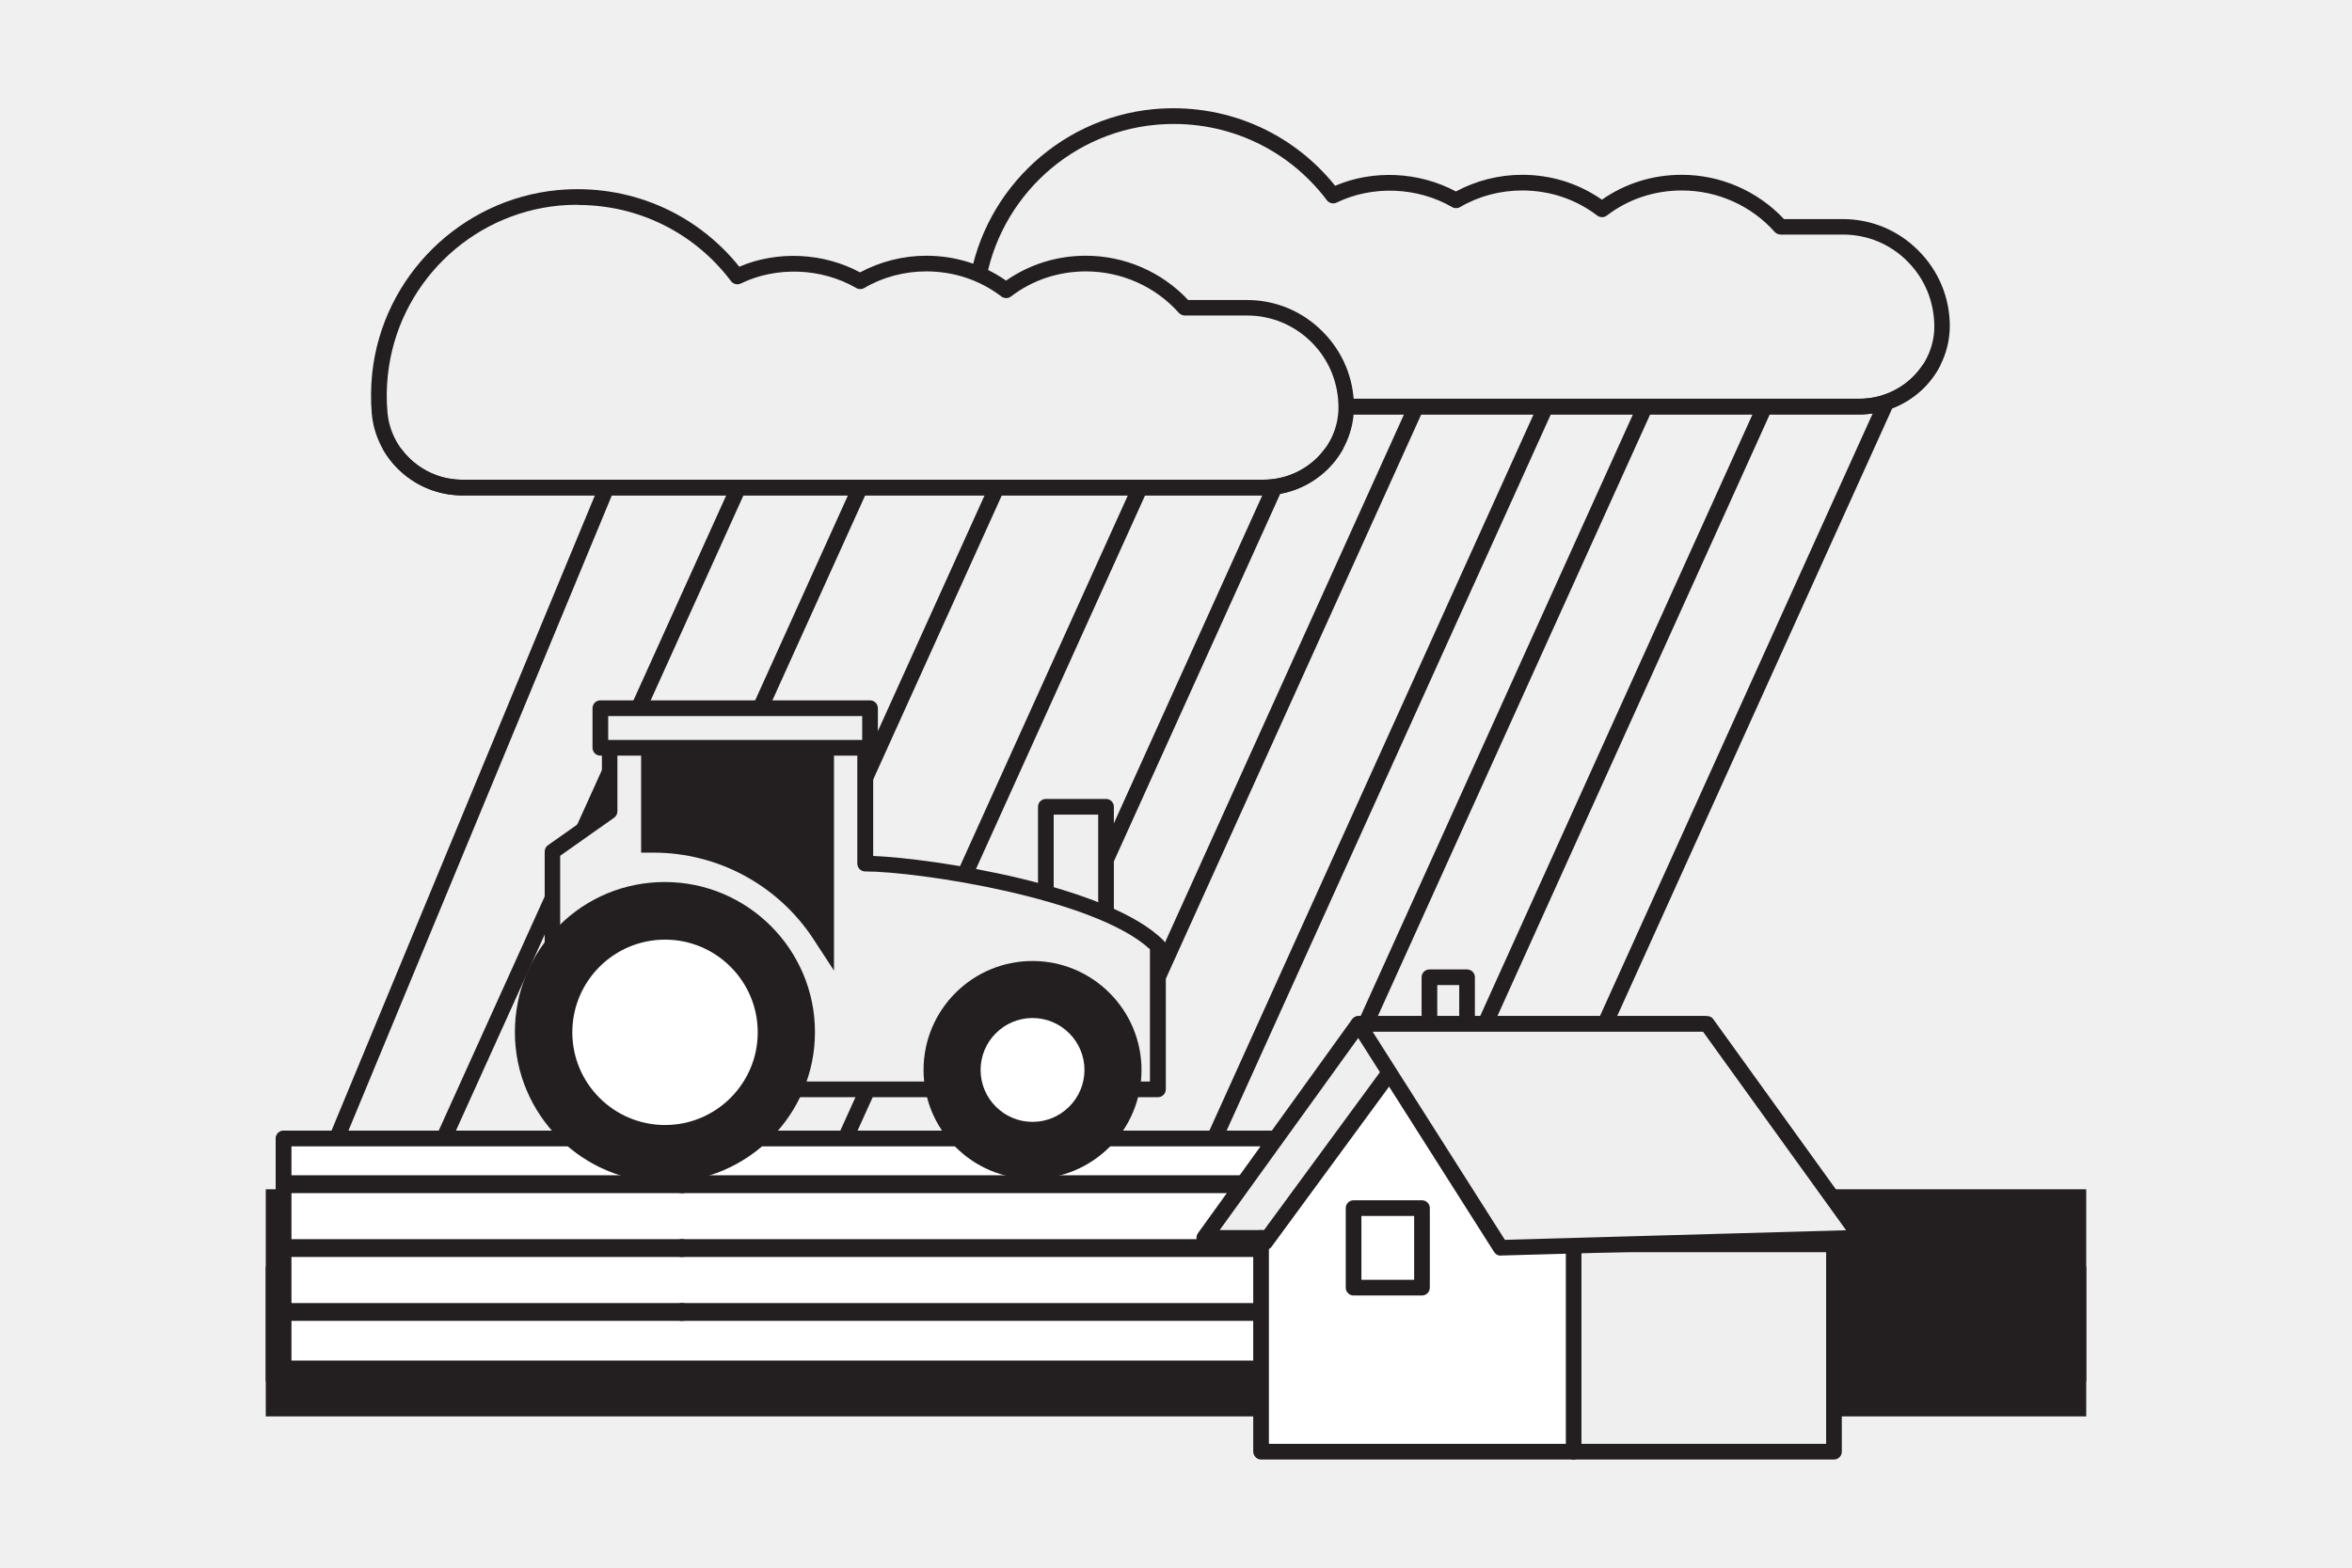
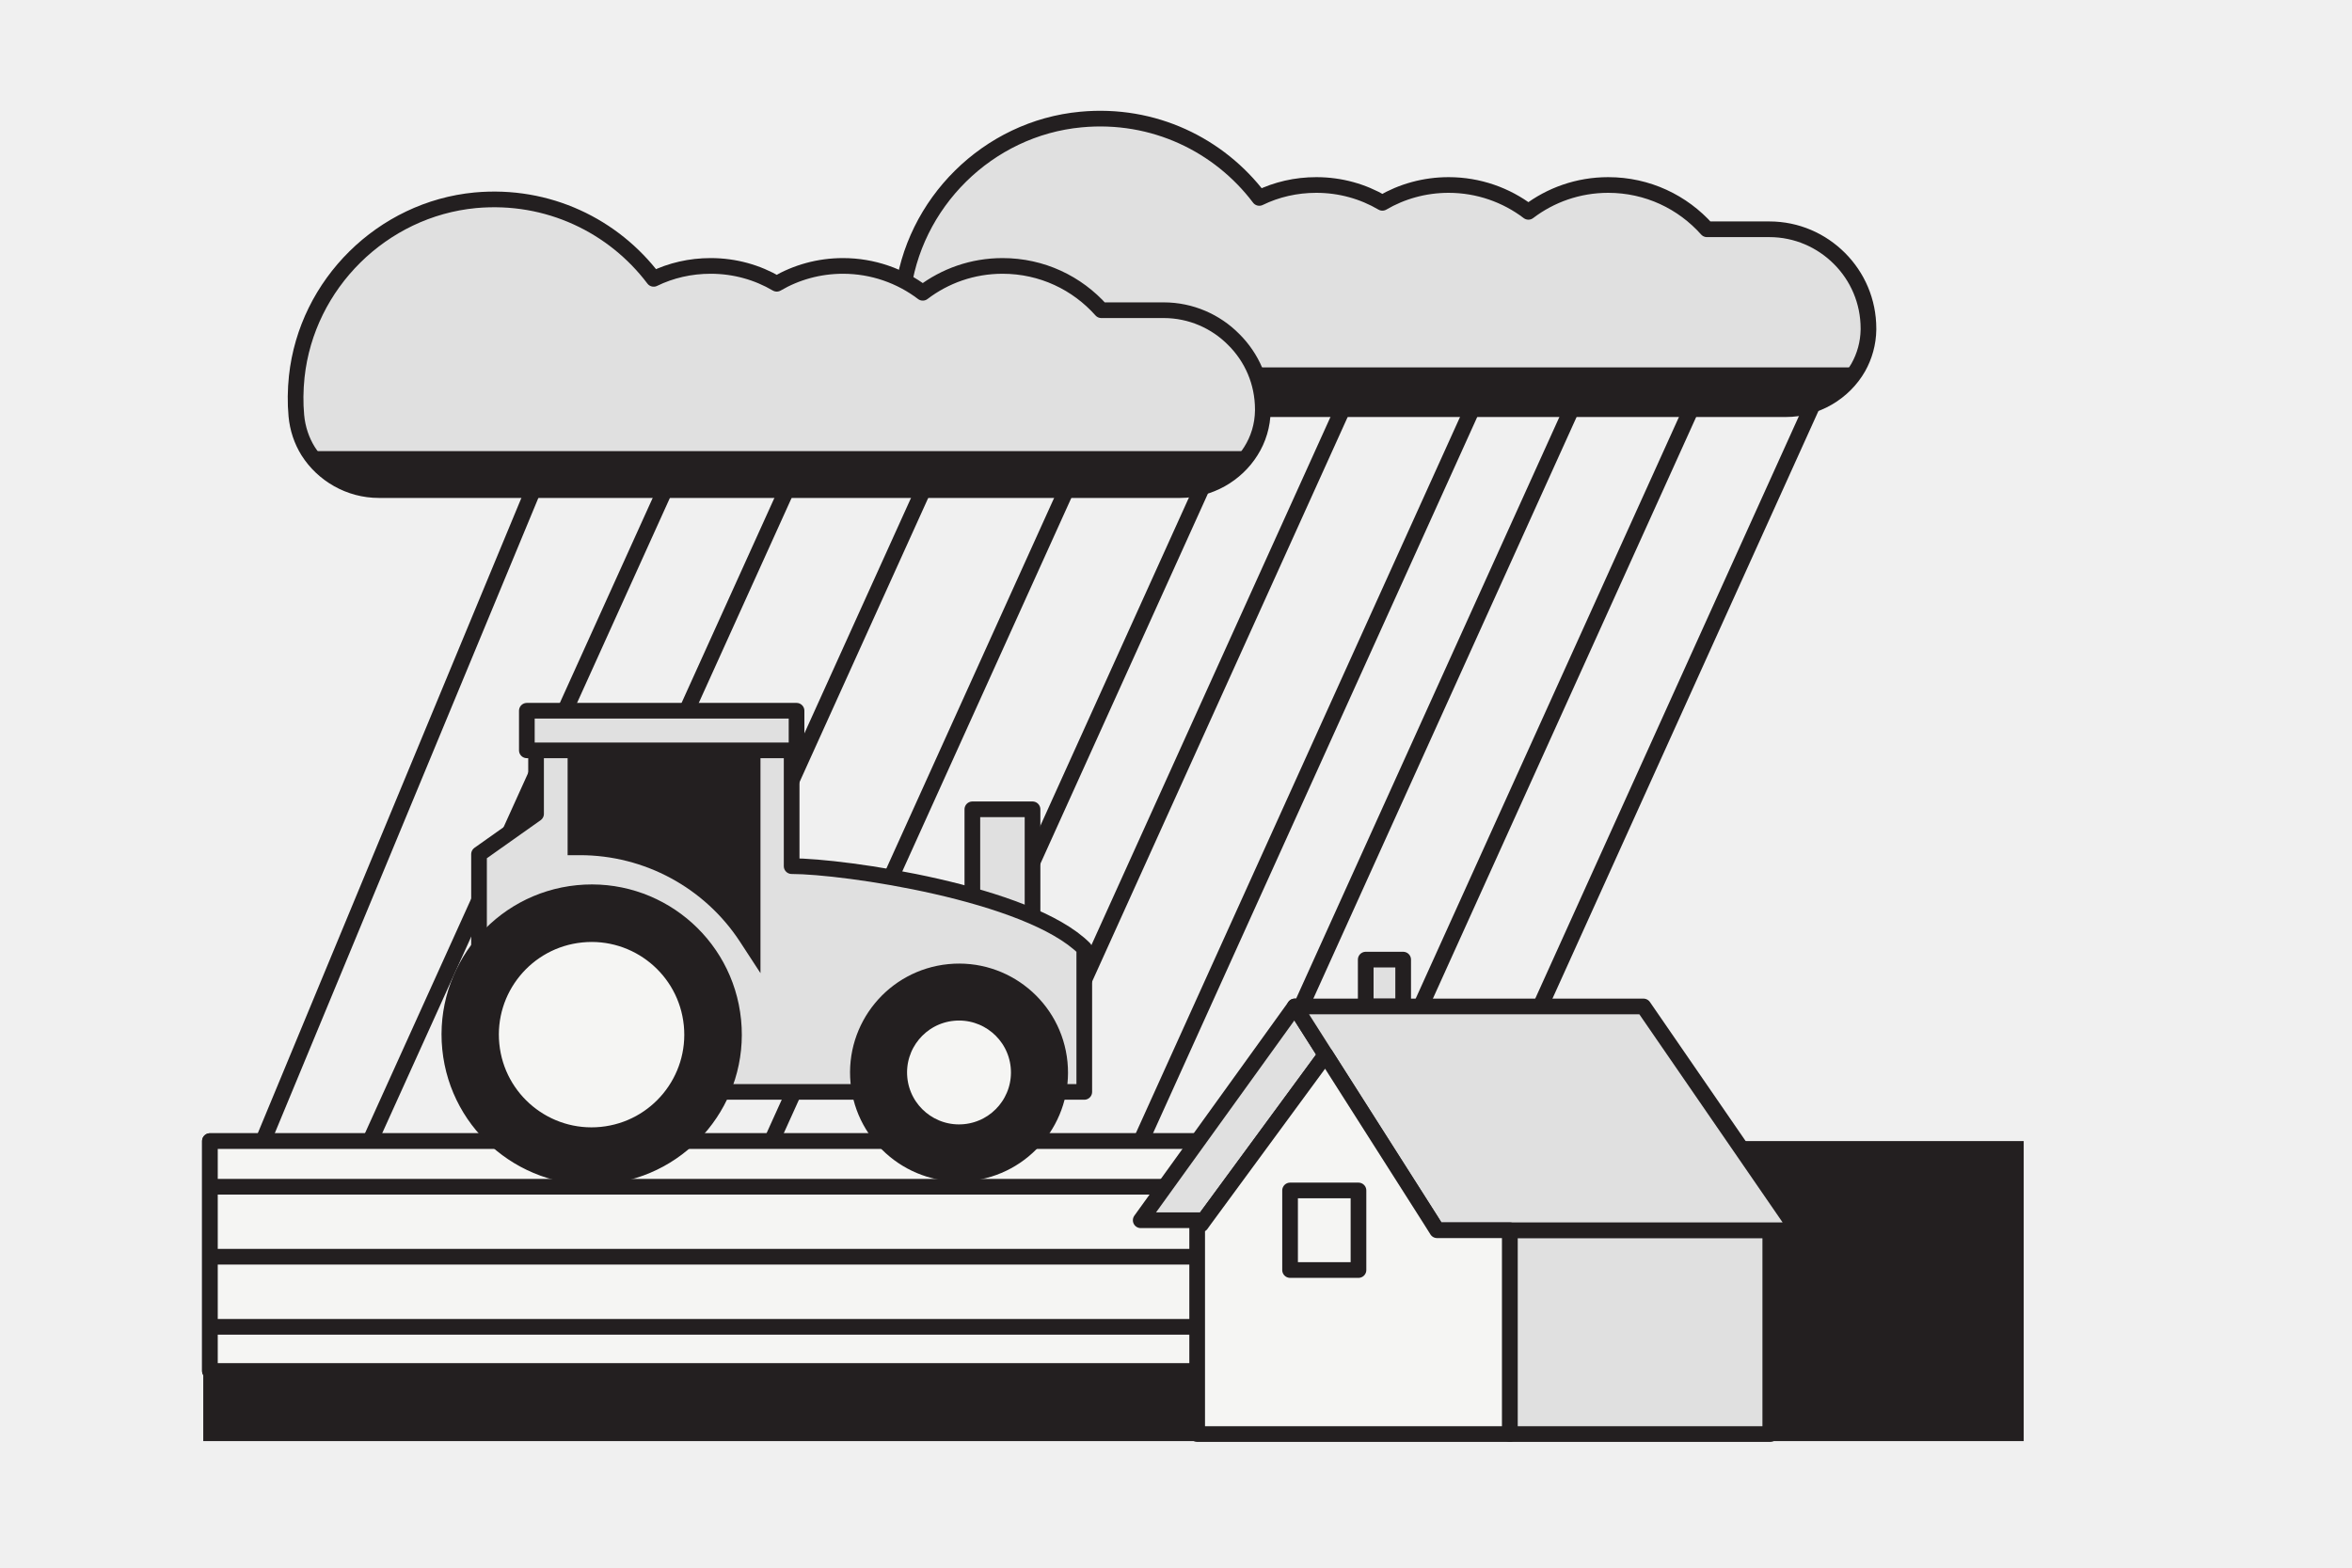
<svg xmlns="http://www.w3.org/2000/svg" id="region_illustration" data-name="region illustration" viewBox="0 0 120 80">
  <defs>
    <style>
      .cls-1, .cls-2 {
-         fill: none;
-       }
- 
-       .cls-3, .cls-4, .cls-5 {
        fill: #231f20;
      }

-       .cls-6 {
-         fill: #efefef;
+       .cls-3 {
+         fill: #f5f5f3;
      }

-       .cls-2 {
+       .cls-3, .cls-2, .cls-4 {
        stroke: #231f20;
-         stroke-width: .91px;
-       }
- 
-       .cls-7 {
-         clip-path: url(#clippath-10);
-       }
- 
-       .cls-8 {
-         clip-path: url(#clippath-1);
-       }
- 
-       .cls-9 {
-         clip-path: url(#clippath-3);
-       }
- 
-       .cls-10 {
-         clip-path: url(#clippath-4);
-       }
- 
-       .cls-11 {
-         clip-path: url(#clippath-2);
-       }
- 
-       .cls-12 {
-         clip-path: url(#clippath-6);
-       }
- 
-       .cls-13 {
-         clip-path: url(#clippath-8);
-       }
- 
-       .cls-14 {
-         clip-path: url(#clippath-5);
-       }
- 
-       .cls-15 {
-         fill: #fff;
+         stroke-linecap: round;
+         stroke-linejoin: round;
+         stroke-width: .8px;
      }

      .cls-4 {
-         clip-path: url(#clippath-9);
-       }
- 
-       .cls-5 {
-         clip-path: url(#clippath-7);
-       }
- 
-       .cls-16 {
-         clip-path: url(#clippath);
+         fill: #e0e0e0;
      }
    </style>
-     <clipPath id="clippath">
-       <polygon class="cls-1" points="14.47 58.1 75.3 58.1 86.43 69.83 14.47 69.83 14.47 58.1" />
-     </clipPath>
-     <clipPath id="clippath-1">
-       <rect class="cls-1" x="67.41" y="35.97" width="32.62" height="32.62" />
-     </clipPath>
-     <clipPath id="clippath-2">
-       <rect class="cls-1" x="67.41" y="68.58" width="32.62" height="32.62" />
-     </clipPath>
-     <clipPath id="clippath-3">
-       <rect class="cls-1" x="34.8" y="35.97" width="32.62" height="32.62" />
-     </clipPath>
-     <clipPath id="clippath-4">
-       <rect class="cls-1" x="34.8" y="68.58" width="32.62" height="32.62" />
-     </clipPath>
-     <clipPath id="clippath-5">
-       <rect class="cls-1" x="2.18" y="35.97" width="32.62" height="32.62" />
-     </clipPath>
-     <clipPath id="clippath-6">
-       <rect class="cls-1" x="2.18" y="68.58" width="32.62" height="32.62" />
-     </clipPath>
-     <clipPath id="clippath-7">
-       <path class="cls-6" d="M49.79,14.96c-.07.68-.08,1.35-.02,2,.19,2.16,2.04,3.79,4.21,3.79h26.95s1.61,0,1.61,0h12.32c2.27,0,4.2-1.79,4.23-4.05,0-.02,0-.03,0-.05,0-1.4-.56-2.67-1.49-3.58-.91-.92-2.18-1.49-3.58-1.49h-3.18c-1.24-1.39-3.04-2.26-5.04-2.26-1.54,0-2.95.5-4.07,1.37-1.13-.86-2.54-1.37-4.07-1.37-1.23,0-2.39.33-3.38.9-.99-.58-2.14-.9-3.38-.9-1.04,0-2.02.23-2.9.66-2.04-2.7-5.39-4.35-9.1-4-4.74.45-8.6,4.26-9.11,8.99Z" />
-     </clipPath>
-     <clipPath id="clippath-8">
-       <path class="cls-5" d="M94.86,21.15h-40.88c-2.38,0-4.4-1.83-4.61-4.16-.06-.68-.05-1.38.02-2.07h0c.53-4.95,4.52-8.88,9.47-9.35,3.58-.33,7.02,1.12,9.26,3.91,1.94-.83,4.28-.72,6.16.29,1.03-.55,2.19-.85,3.38-.85,1.48,0,2.88.44,4.07,1.27,1.19-.83,2.59-1.27,4.07-1.27,1.98,0,3.87.82,5.22,2.26h3c1.46,0,2.83.57,3.86,1.61,1.03,1.03,1.6,2.4,1.6,3.86-.02,2.51-2.1,4.5-4.63,4.5ZM50.19,15h0c-.07.64-.08,1.29-.02,1.92.17,1.92,1.84,3.43,3.81,3.43h40.88c2.09,0,3.81-1.64,3.83-3.66,0-1.3-.49-2.47-1.37-3.35-.88-.89-2.05-1.37-3.29-1.37h-3.18c-.11,0-.22-.05-.3-.13-1.2-1.35-2.93-2.12-4.74-2.12-1.41,0-2.73.44-3.83,1.28-.14.11-.34.11-.49,0-1.1-.84-2.42-1.28-3.83-1.28-1.12,0-2.22.29-3.17.85-.12.07-.28.07-.4,0-1.77-1.03-4.07-1.12-5.9-.23-.17.08-.38.03-.49-.12-2.06-2.73-5.33-4.17-8.75-3.85-4.58.43-8.26,4.06-8.75,8.64Z" />
-     </clipPath>
-     <clipPath id="clippath-9">
-       <path class="cls-6" d="M19.39,19.09c-.07.68-.08,1.35-.02,2,.19,2.16,2.04,3.79,4.21,3.79h26.95s1.61,0,1.61,0h12.32c2.27,0,4.2-1.79,4.23-4.05,0-.02,0-.03,0-.05,0-1.4-.56-2.67-1.49-3.58-.91-.92-2.18-1.49-3.58-1.49h-3.18c-1.24-1.39-3.04-2.26-5.04-2.26-1.54,0-2.95.5-4.07,1.37-1.13-.86-2.54-1.37-4.07-1.37-1.23,0-2.39.33-3.38.9-.99-.58-2.14-.9-3.38-.9-1.04,0-2.02.23-2.9.66-2.04-2.7-5.39-4.35-9.1-4-4.74.45-8.6,4.26-9.11,8.99Z" />
-     </clipPath>
-     <clipPath id="clippath-10">
-       <path class="cls-4" d="M23.58,25.28c-2.38,0-4.4-1.83-4.61-4.16-.06-.68-.05-1.38.02-2.07h0c.53-4.95,4.52-8.88,9.47-9.35,3.59-.33,7.02,1.12,9.26,3.91,1.94-.83,4.29-.72,6.16.29,1.03-.55,2.19-.85,3.38-.85,1.48,0,2.88.44,4.07,1.27,1.19-.83,2.59-1.27,4.07-1.27h0c1.98,0,3.87.82,5.22,2.26h3c1.46,0,2.83.57,3.86,1.61,1.03,1.03,1.6,2.4,1.6,3.86-.02,2.51-2.1,4.5-4.63,4.5H23.58ZM29.48,10.45c-.31,0-.63.01-.94.04-4.58.43-8.26,4.06-8.75,8.64h0c-.07.64-.08,1.28-.02,1.92.17,1.92,1.84,3.43,3.81,3.43h40.88c2.09,0,3.81-1.64,3.83-3.66,0-1.3-.49-2.47-1.37-3.35-.88-.88-2.05-1.37-3.29-1.37h-3.18c-.11,0-.22-.05-.3-.13-1.2-1.35-2.93-2.12-4.74-2.12h0c-1.41,0-2.73.44-3.83,1.28-.14.11-.34.11-.49,0-1.1-.84-2.42-1.28-3.83-1.28-1.12,0-2.22.29-3.17.85-.12.07-.28.07-.4,0-1.77-1.03-4.07-1.12-5.9-.23-.17.08-.38.03-.49-.12-1.87-2.48-4.74-3.89-7.8-3.89ZM19.39,19.09h.01-.01Z" />
-     </clipPath>
  </defs>
-   <g id="flood">
-     <rect class="cls-3" x="13.56" y="60.69" width="92.88" height="9.82" />
-     <rect class="cls-3" x="13.56" y="64.62" width="92.88" height="7.66" />
-     <g>
-       <g>
-         <line class="cls-6" x1="96.38" y1="20.22" x2="75.31" y2="66.78" />
-         <path class="cls-3" d="M75.31,67.18c-.06,0-.11-.01-.16-.04-.2-.09-.29-.33-.2-.53l21.07-46.56c.09-.2.33-.29.53-.2.2.09.29.33.2.53l-21.07,46.56c-.07.15-.21.23-.36.23Z" />
-       </g>
-       <g>
-         <line class="cls-6" x1="30.95" y1="24.88" x2="16.23" y2="60.39" />
-         <path class="cls-3" d="M16.23,60.79c-.05,0-.1,0-.15-.03-.2-.08-.3-.32-.22-.52l14.72-35.51c.08-.2.32-.3.52-.22.2.08.3.32.22.52l-14.72,35.51c-.06.15-.21.25-.37.25Z" />
-       </g>
-       <g>
-         <line class="cls-6" x1="84.17" y1="20.22" x2="63.1" y2="66.78" />
-         <path class="cls-3" d="M63.1,67.18c-.06,0-.11-.01-.16-.04-.2-.09-.29-.33-.2-.53l21.07-46.56c.09-.2.33-.29.53-.2.2.09.29.33.2.53l-21.07,46.56c-.07.15-.21.23-.36.23Z" />
-       </g>
-       <g>
-         <line class="cls-6" x1="90.28" y1="20.22" x2="69.2" y2="66.78" />
-         <path class="cls-3" d="M69.2,67.18c-.06,0-.11-.01-.16-.04-.2-.09-.29-.33-.2-.53l21.07-46.56c.09-.2.33-.29.53-.2.2.09.29.33.2.53l-21.07,46.56c-.07.15-.21.23-.36.23Z" />
-       </g>
-       <g>
-         <line class="cls-6" x1="72.49" y1="20.22" x2="51.42" y2="66.78" />
-         <path class="cls-3" d="M51.42,67.18c-.06,0-.11-.01-.16-.04-.2-.09-.29-.33-.2-.53l21.07-46.56c.09-.2.33-.29.53-.2.2.09.29.33.2.53l-21.07,46.56c-.07.15-.21.23-.36.23Z" />
-       </g>
-       <g>
-         <line class="cls-6" x1="52.96" y1="20.22" x2="31.89" y2="66.78" />
-         <path class="cls-3" d="M31.89,67.18c-.06,0-.11-.01-.16-.04-.2-.09-.29-.33-.2-.53l21.07-46.56c.09-.2.33-.29.53-.2.2.09.29.33.2.53l-21.07,46.56c-.07.15-.21.23-.36.23Z" />
-       </g>
-       <g>
-         <line class="cls-6" x1="37.67" y1="24.88" x2="18.71" y2="66.78" />
-         <path class="cls-3" d="M18.71,67.18c-.06,0-.11-.01-.16-.04-.2-.09-.29-.33-.2-.53l18.96-41.9c.09-.2.33-.29.53-.2.2.09.29.33.2.53l-18.96,41.9c-.07.15-.21.23-.36.23Z" />
-       </g>
-       <g>
-         <line class="cls-6" x1="65.03" y1="24.88" x2="46.06" y2="66.78" />
-         <path class="cls-3" d="M46.06,67.18c-.06,0-.11-.01-.16-.04-.2-.09-.29-.33-.2-.53l18.96-41.9c.09-.2.33-.29.53-.2.2.09.29.33.2.53l-18.96,41.9c-.07.15-.21.23-.36.23Z" />
-       </g>
-       <g>
-         <line class="cls-6" x1="43.88" y1="24.88" x2="24.92" y2="66.78" />
-         <path class="cls-3" d="M24.92,67.18c-.06,0-.11-.01-.16-.04-.2-.09-.29-.33-.2-.53l18.96-41.9c.09-.2.33-.29.53-.2.2.09.29.33.2.53l-18.96,41.9c-.07.15-.21.23-.36.23Z" />
-       </g>
-       <g>
-         <line class="cls-6" x1="79.1" y1="20.22" x2="58.03" y2="66.78" />
-         <path class="cls-3" d="M58.03,67.18c-.06,0-.11-.01-.16-.04-.2-.09-.29-.33-.2-.53l21.07-46.56c.09-.2.33-.29.53-.2.2.09.29.33.2.53l-21.07,46.56c-.07.15-.21.23-.36.23Z" />
-       </g>
-       <g>
-         <line class="cls-6" x1="60.27" y1="20.22" x2="39.2" y2="66.78" />
-         <path class="cls-3" d="M39.2,67.18c-.06,0-.11-.01-.16-.04-.2-.09-.29-.33-.2-.53l21.07-46.56c.09-.2.33-.29.53-.2.2.09.29.33.2.53l-21.07,46.56c-.07.15-.21.23-.36.23Z" />
-       </g>
-     </g>
-     <g>
-       <rect class="cls-6" x="72.93" y="49.87" width="1.92" height="2.94" />
-       <path class="cls-3" d="M74.85,53.21h-1.92c-.22,0-.4-.18-.4-.4v-2.94c0-.22.18-.4.4-.4h1.92c.22,0,.4.18.4.4v2.94c0,.22-.18.4-.4.4ZM73.33,52.41h1.12v-2.14h-1.12v2.14Z" />
-     </g>
-     <g>
-       <polygon class="cls-6" points="14.47 58.1 75.3 58.1 86.43 69.83 14.47 69.83 14.47 58.1" />
-       <path class="cls-3" d="M86.43,70.23H14.47c-.11,0-.21-.04-.28-.12-.07-.07-.12-.18-.12-.28v-11.73c0-.22.18-.4.4-.4h60.84c.11,0,.21.04.29.12l11.12,11.73c.11.12.14.29.08.43-.06.15-.21.24-.37.24ZM14.87,69.43h70.63l-10.36-10.93H14.87v10.93Z" />
-     </g>
-     <g>
-       <polygon class="cls-15" points="14.47 58.1 75.3 58.1 86.43 69.83 14.47 69.83 14.47 58.1" />
-       <path class="cls-3" d="M86.43,70.23H14.47c-.11,0-.21-.04-.28-.12-.07-.07-.12-.18-.12-.28v-11.73c0-.22.18-.4.4-.4h60.84c.11,0,.21.04.29.12l11.12,11.73c.11.12.14.29.08.43-.06.15-.21.24-.37.24ZM14.87,69.43h70.63l-10.36-10.93H14.87v10.93Z" />
-     </g>
-     <g class="cls-16">
-       <g class="cls-8">
-         <g>
-           <line class="cls-2" x1="99.92" y1="66.95" x2="132.76" y2="66.95" />
-           <line class="cls-2" x1="99.92" y1="60.43" x2="132.76" y2="60.43" />
-           <line class="cls-2" x1="99.92" y1="53.91" x2="132.76" y2="53.91" />
-           <line class="cls-2" x1="99.92" y1="47.38" x2="132.76" y2="47.38" />
-           <line class="cls-2" x1="99.92" y1="40.86" x2="132.76" y2="40.86" />
-           <line class="cls-2" x1="99.92" y1="63.69" x2="132.76" y2="63.69" />
-           <line class="cls-2" x1="99.92" y1="57.17" x2="132.76" y2="57.17" />
-           <line class="cls-2" x1="99.92" y1="50.64" x2="132.76" y2="50.64" />
-           <line class="cls-2" x1="99.92" y1="44.12" x2="132.76" y2="44.12" />
-           <line class="cls-2" x1="99.92" y1="37.6" x2="132.76" y2="37.6" />
-         </g>
-         <g>
-           <line class="cls-2" x1="67.3" y1="66.95" x2="100.14" y2="66.95" />
-           <line class="cls-2" x1="67.3" y1="60.43" x2="100.14" y2="60.43" />
-           <line class="cls-2" x1="67.3" y1="53.91" x2="100.14" y2="53.91" />
-           <line class="cls-2" x1="67.3" y1="47.38" x2="100.14" y2="47.38" />
-           <line class="cls-2" x1="67.3" y1="40.86" x2="100.14" y2="40.86" />
-           <line class="cls-2" x1="67.3" y1="63.69" x2="100.14" y2="63.69" />
-           <line class="cls-2" x1="67.3" y1="57.17" x2="100.14" y2="57.17" />
-           <line class="cls-2" x1="67.3" y1="50.64" x2="100.14" y2="50.64" />
-           <line class="cls-2" x1="67.3" y1="44.12" x2="100.14" y2="44.12" />
-           <line class="cls-2" x1="67.3" y1="37.6" x2="100.14" y2="37.6" />
-         </g>
-         <g>
-           <line class="cls-2" x1="34.68" y1="66.95" x2="67.53" y2="66.95" />
-           <line class="cls-2" x1="34.68" y1="60.43" x2="67.53" y2="60.43" />
-           <line class="cls-2" x1="34.68" y1="53.91" x2="67.53" y2="53.91" />
-           <line class="cls-2" x1="34.68" y1="47.38" x2="67.53" y2="47.38" />
-           <line class="cls-2" x1="34.68" y1="40.86" x2="67.53" y2="40.86" />
-           <line class="cls-2" x1="34.68" y1="63.69" x2="67.53" y2="63.69" />
-           <line class="cls-2" x1="34.68" y1="57.17" x2="67.53" y2="57.17" />
-           <line class="cls-2" x1="34.68" y1="50.64" x2="67.53" y2="50.64" />
-           <line class="cls-2" x1="34.68" y1="44.12" x2="67.53" y2="44.12" />
-           <line class="cls-2" x1="34.68" y1="37.6" x2="67.53" y2="37.6" />
-         </g>
-       </g>
-       <g class="cls-11">
-         <g>
-           <line class="cls-2" x1="99.92" y1="80" x2="132.76" y2="80" />
-           <line class="cls-2" x1="99.92" y1="73.48" x2="132.76" y2="73.48" />
-           <line class="cls-2" x1="99.92" y1="76.74" x2="132.76" y2="76.74" />
-           <line class="cls-2" x1="99.92" y1="70.21" x2="132.76" y2="70.21" />
-         </g>
-         <g>
-           <line class="cls-2" x1="67.3" y1="80" x2="100.14" y2="80" />
-           <line class="cls-2" x1="67.3" y1="73.48" x2="100.14" y2="73.48" />
-           <line class="cls-2" x1="67.3" y1="76.74" x2="100.14" y2="76.74" />
-           <line class="cls-2" x1="67.3" y1="70.21" x2="100.14" y2="70.21" />
-         </g>
-         <g>
-           <line class="cls-2" x1="34.68" y1="80" x2="67.53" y2="80" />
-           <line class="cls-2" x1="34.68" y1="73.48" x2="67.53" y2="73.48" />
-           <line class="cls-2" x1="34.68" y1="76.74" x2="67.53" y2="76.74" />
-           <line class="cls-2" x1="34.68" y1="70.21" x2="67.53" y2="70.21" />
-         </g>
-       </g>
-       <g class="cls-9">
-         <g>
-           <line class="cls-2" x1="67.3" y1="66.95" x2="100.14" y2="66.95" />
-           <line class="cls-2" x1="67.3" y1="60.43" x2="100.14" y2="60.43" />
-           <line class="cls-2" x1="67.3" y1="53.91" x2="100.14" y2="53.91" />
-           <line class="cls-2" x1="67.3" y1="47.38" x2="100.14" y2="47.38" />
-           <line class="cls-2" x1="67.3" y1="40.86" x2="100.14" y2="40.86" />
-           <line class="cls-2" x1="67.3" y1="63.69" x2="100.14" y2="63.69" />
-           <line class="cls-2" x1="67.3" y1="57.17" x2="100.14" y2="57.17" />
-           <line class="cls-2" x1="67.3" y1="50.64" x2="100.14" y2="50.64" />
-           <line class="cls-2" x1="67.3" y1="44.12" x2="100.14" y2="44.12" />
-           <line class="cls-2" x1="67.3" y1="37.6" x2="100.14" y2="37.6" />
-         </g>
-         <g>
-           <line class="cls-2" x1="34.68" y1="66.95" x2="67.53" y2="66.95" />
-           <line class="cls-2" x1="34.68" y1="60.43" x2="67.53" y2="60.43" />
-           <line class="cls-2" x1="34.68" y1="53.91" x2="67.53" y2="53.91" />
-           <line class="cls-2" x1="34.68" y1="47.38" x2="67.53" y2="47.38" />
-           <line class="cls-2" x1="34.68" y1="40.86" x2="67.53" y2="40.86" />
-           <line class="cls-2" x1="34.68" y1="63.69" x2="67.53" y2="63.69" />
-           <line class="cls-2" x1="34.68" y1="57.17" x2="67.53" y2="57.17" />
-           <line class="cls-2" x1="34.68" y1="50.64" x2="67.53" y2="50.64" />
-           <line class="cls-2" x1="34.68" y1="44.12" x2="67.53" y2="44.12" />
-           <line class="cls-2" x1="34.68" y1="37.6" x2="67.53" y2="37.6" />
-         </g>
-         <g>
-           <line class="cls-2" x1="2.07" y1="66.95" x2="34.91" y2="66.95" />
-           <line class="cls-2" x1="2.07" y1="60.43" x2="34.91" y2="60.43" />
-           <line class="cls-2" x1="2.07" y1="53.91" x2="34.91" y2="53.91" />
-           <line class="cls-2" x1="2.07" y1="47.38" x2="34.91" y2="47.38" />
-           <line class="cls-2" x1="2.07" y1="40.86" x2="34.91" y2="40.86" />
-           <line class="cls-2" x1="2.07" y1="63.69" x2="34.91" y2="63.69" />
-           <line class="cls-2" x1="2.07" y1="57.17" x2="34.91" y2="57.17" />
-           <line class="cls-2" x1="2.07" y1="50.64" x2="34.91" y2="50.64" />
-           <line class="cls-2" x1="2.07" y1="44.12" x2="34.91" y2="44.12" />
-           <line class="cls-2" x1="2.07" y1="37.6" x2="34.91" y2="37.6" />
-         </g>
-       </g>
-       <g class="cls-10">
-         <g>
-           <line class="cls-2" x1="67.3" y1="80" x2="100.14" y2="80" />
-           <line class="cls-2" x1="67.3" y1="73.48" x2="100.14" y2="73.48" />
-           <line class="cls-2" x1="67.3" y1="76.74" x2="100.14" y2="76.74" />
-           <line class="cls-2" x1="67.3" y1="70.21" x2="100.14" y2="70.21" />
-         </g>
-         <g>
-           <line class="cls-2" x1="34.68" y1="80" x2="67.53" y2="80" />
-           <line class="cls-2" x1="34.68" y1="73.48" x2="67.53" y2="73.48" />
-           <line class="cls-2" x1="34.68" y1="76.74" x2="67.53" y2="76.74" />
-           <line class="cls-2" x1="34.68" y1="70.21" x2="67.53" y2="70.21" />
-         </g>
-         <g>
-           <line class="cls-2" x1="2.07" y1="80" x2="34.91" y2="80" />
-           <line class="cls-2" x1="2.07" y1="73.48" x2="34.91" y2="73.48" />
-           <line class="cls-2" x1="2.07" y1="76.74" x2="34.91" y2="76.74" />
-           <line class="cls-2" x1="2.07" y1="70.21" x2="34.91" y2="70.21" />
-         </g>
-       </g>
-       <g class="cls-14">
-         <g>
-           <line class="cls-2" x1="34.68" y1="66.95" x2="67.53" y2="66.95" />
-           <line class="cls-2" x1="34.68" y1="60.43" x2="67.53" y2="60.43" />
-           <line class="cls-2" x1="34.68" y1="53.91" x2="67.53" y2="53.91" />
-           <line class="cls-2" x1="34.68" y1="47.38" x2="67.53" y2="47.38" />
-           <line class="cls-2" x1="34.68" y1="40.86" x2="67.53" y2="40.86" />
-           <line class="cls-2" x1="34.68" y1="63.69" x2="67.53" y2="63.69" />
-           <line class="cls-2" x1="34.68" y1="57.17" x2="67.53" y2="57.17" />
-           <line class="cls-2" x1="34.68" y1="50.64" x2="67.53" y2="50.64" />
-           <line class="cls-2" x1="34.68" y1="44.12" x2="67.53" y2="44.12" />
-           <line class="cls-2" x1="34.68" y1="37.6" x2="67.53" y2="37.6" />
-         </g>
-         <g>
-           <line class="cls-2" x1="2.07" y1="66.95" x2="34.91" y2="66.95" />
-           <line class="cls-2" x1="2.07" y1="60.43" x2="34.91" y2="60.43" />
-           <line class="cls-2" x1="2.07" y1="53.91" x2="34.91" y2="53.91" />
-           <line class="cls-2" x1="2.07" y1="47.38" x2="34.91" y2="47.38" />
-           <line class="cls-2" x1="2.07" y1="40.86" x2="34.91" y2="40.86" />
-           <line class="cls-2" x1="2.07" y1="63.69" x2="34.91" y2="63.69" />
-           <line class="cls-2" x1="2.07" y1="57.17" x2="34.91" y2="57.17" />
-           <line class="cls-2" x1="2.07" y1="50.64" x2="34.91" y2="50.64" />
-           <line class="cls-2" x1="2.07" y1="44.12" x2="34.91" y2="44.12" />
-           <line class="cls-2" x1="2.07" y1="37.6" x2="34.91" y2="37.6" />
-         </g>
-         <g>
-           <line class="cls-2" x1="-30.55" y1="66.95" x2="2.29" y2="66.95" />
-           <line class="cls-2" x1="-30.55" y1="60.43" x2="2.29" y2="60.43" />
-           <line class="cls-2" x1="-30.55" y1="53.91" x2="2.29" y2="53.91" />
-           <line class="cls-2" x1="-30.55" y1="47.38" x2="2.29" y2="47.38" />
-           <line class="cls-2" x1="-30.55" y1="40.86" x2="2.29" y2="40.86" />
-           <line class="cls-2" x1="-30.55" y1="63.69" x2="2.29" y2="63.69" />
-           <line class="cls-2" x1="-30.55" y1="57.17" x2="2.29" y2="57.17" />
-           <line class="cls-2" x1="-30.55" y1="50.64" x2="2.29" y2="50.64" />
-           <line class="cls-2" x1="-30.55" y1="44.12" x2="2.29" y2="44.12" />
-           <line class="cls-2" x1="-30.55" y1="37.6" x2="2.29" y2="37.6" />
-         </g>
-       </g>
-       <g class="cls-12">
-         <g>
-           <line class="cls-2" x1="34.68" y1="80" x2="67.53" y2="80" />
-           <line class="cls-2" x1="34.68" y1="73.48" x2="67.53" y2="73.48" />
-           <line class="cls-2" x1="34.68" y1="76.74" x2="67.53" y2="76.74" />
-           <line class="cls-2" x1="34.68" y1="70.21" x2="67.53" y2="70.21" />
-         </g>
-         <g>
-           <line class="cls-2" x1="2.07" y1="80" x2="34.91" y2="80" />
-           <line class="cls-2" x1="2.07" y1="73.48" x2="34.91" y2="73.48" />
-           <line class="cls-2" x1="2.07" y1="76.74" x2="34.91" y2="76.74" />
-           <line class="cls-2" x1="2.07" y1="70.21" x2="34.91" y2="70.21" />
-         </g>
-         <g>
-           <line class="cls-2" x1="-30.55" y1="80" x2="2.29" y2="80" />
-           <line class="cls-2" x1="-30.55" y1="73.48" x2="2.29" y2="73.48" />
-           <line class="cls-2" x1="-30.55" y1="76.74" x2="2.29" y2="76.74" />
-           <line class="cls-2" x1="-30.55" y1="70.21" x2="2.29" y2="70.21" />
-         </g>
-       </g>
-     </g>
-     <g>
-       <g>
-         <polygon class="cls-6" points="61.45 63.17 79.08 63.17 86.93 52.26 69.32 52.26 61.45 63.17" />
-         <path class="cls-3" d="M61.45,63.57c-.15,0-.29-.08-.36-.22-.07-.13-.06-.29.03-.42l7.86-10.91c.08-.1.2-.17.32-.17h17.61c.15,0,.29.08.36.22.07.13.06.29-.03.42l-7.85,10.91c-.08.1-.2.17-.32.17h-17.63ZM69.52,52.66l-7.29,10.11h16.64s7.27-10.11,7.27-10.11h-16.62Z" />
-       </g>
-       <g>
-         <rect class="cls-6" x="80.28" y="63.5" width="13.29" height="10.58" />
-         <path class="cls-3" d="M93.57,74.48h-13.29c-.22,0-.4-.18-.4-.4v-10.58c0-.22.18-.4.4-.4h13.29c.22,0,.4.18.4.4v10.58c0,.22-.18.4-.4.4ZM80.68,73.68h12.49v-9.78h-12.49v9.78Z" />
-       </g>
-       <g>
-         <polygon class="cls-15" points="80.28 63.17 80.28 74.08 64.34 74.08 64.34 63.17 64.54 63.38 72.55 52.46 72.41 52.26 79.68 62.38 80.25 63.17 80.28 63.17" />
-         <path class="cls-3" d="M64.34,74.48c-.11,0-.21-.04-.28-.12-.07-.07-.12-.18-.12-.28v-10.91c0-.16.1-.31.25-.37.09-.04.19-.04.28,0l7.59-10.34c-.1-.18-.05-.4.11-.52.18-.13.43-.09.56.09h0s7.79,10.84,7.79,10.84c.09.07.16.18.16.3v10.91c0,.22-.18.4-.4.4h-15.95ZM64.74,63.73v9.95h15.15v-10.33l-7.33-10.2-7.69,10.48s-.07.08-.12.11Z" />
-       </g>
-       <g>
-         <rect class="cls-15" x="69.06" y="61.65" width="3.49" height="4.06" />
-         <path class="cls-3" d="M69.06,66.11c-.11,0-.21-.04-.28-.12-.08-.07-.12-.18-.12-.28v-4.06c0-.22.18-.4.4-.4h3.49c.22,0,.4.18.4.4v4.06c0,.22-.18.4-.4.4h-3.49ZM69.46,62.05v3.26h2.69v-3.26h-2.69Z" />
-       </g>
-       <g>
-         <polygon class="cls-6" points="94.96 63.17 76.57 63.68 69.32 52.26 87.1 52.26 94.96 63.17" />
-         <path class="cls-3" d="M76.57,64.08c-.14,0-.26-.07-.34-.19l-7.25-11.42c-.08-.12-.08-.28-.01-.41.07-.13.2-.21.35-.21h17.78c.13,0,.25.06.32.17l7.86,10.91c.09.12.1.28.03.41s-.2.22-.35.22l-18.39.51h-.01ZM70.04,52.66l6.74,10.61,17.41-.49-7.3-10.13h-16.85Z" />
-       </g>
-     </g>
-     <g>
-       <path class="cls-6" d="M49.79,14.96c-.07.68-.08,1.35-.02,2,.19,2.16,2.04,3.79,4.21,3.79h26.95s1.61,0,1.61,0h12.32c2.27,0,4.2-1.79,4.23-4.05,0-.02,0-.03,0-.05,0-1.4-.56-2.67-1.49-3.58-.91-.92-2.18-1.49-3.58-1.49h-3.18c-1.24-1.39-3.04-2.26-5.04-2.26-1.54,0-2.95.5-4.07,1.37-1.13-.86-2.54-1.37-4.07-1.37-1.23,0-2.39.33-3.38.9-.99-.58-2.14-.9-3.38-.9-1.04,0-2.02.23-2.9.66-2.04-2.7-5.39-4.35-9.1-4-4.74.45-8.6,4.26-9.11,8.99Z" />
-       <path class="cls-3" d="M94.86,21.15h-40.88c-2.38,0-4.4-1.83-4.61-4.16-.06-.68-.05-1.38.02-2.07h0c.53-4.95,4.52-8.88,9.47-9.35,3.58-.33,7.02,1.12,9.26,3.91,1.94-.83,4.28-.72,6.16.29,1.03-.55,2.19-.85,3.38-.85,1.48,0,2.88.44,4.07,1.27,1.19-.83,2.59-1.27,4.07-1.27,1.98,0,3.87.82,5.22,2.26h3c1.46,0,2.83.57,3.86,1.61,1.03,1.03,1.6,2.4,1.6,3.86-.02,2.51-2.1,4.5-4.63,4.5ZM50.19,15h0c-.07.64-.08,1.29-.02,1.92.17,1.92,1.84,3.43,3.81,3.43h40.88c2.09,0,3.81-1.64,3.83-3.66,0-1.3-.49-2.47-1.37-3.35-.88-.89-2.05-1.37-3.29-1.37h-3.18c-.11,0-.22-.05-.3-.13-1.2-1.35-2.93-2.12-4.74-2.12-1.41,0-2.73.44-3.83,1.28-.14.11-.34.11-.49,0-1.1-.84-2.42-1.28-3.83-1.28-1.12,0-2.22.29-3.17.85-.12.07-.28.07-.4,0-1.77-1.03-4.07-1.12-5.9-.23-.17.08-.38.03-.49-.12-2.06-2.73-5.33-4.17-8.75-3.85-4.58.43-8.26,4.06-8.75,8.64Z" />
-       <g class="cls-13">
-         <rect class="cls-3" x="42.42" y="18.63" width="59.49" height="5.43" />
-       </g>
-     </g>
-     <g>
-       <path class="cls-6" d="M19.39,19.09c-.07.68-.08,1.35-.02,2,.19,2.16,2.04,3.79,4.21,3.79h26.95s1.61,0,1.61,0h12.32c2.27,0,4.2-1.79,4.23-4.05,0-.02,0-.03,0-.05,0-1.4-.56-2.67-1.49-3.58-.91-.92-2.18-1.49-3.58-1.49h-3.18c-1.24-1.39-3.04-2.26-5.04-2.26-1.54,0-2.95.5-4.07,1.37-1.13-.86-2.54-1.37-4.07-1.37-1.23,0-2.39.33-3.38.9-.99-.58-2.14-.9-3.38-.9-1.04,0-2.02.23-2.9.66-2.04-2.7-5.39-4.35-9.1-4-4.74.45-8.6,4.26-9.11,8.99Z" />
-       <path class="cls-3" d="M23.58,25.28c-2.38,0-4.4-1.83-4.61-4.16-.06-.68-.05-1.38.02-2.07h0c.53-4.95,4.52-8.88,9.47-9.35,3.59-.33,7.02,1.12,9.26,3.91,1.94-.83,4.29-.72,6.16.29,1.03-.55,2.19-.85,3.38-.85,1.48,0,2.88.44,4.07,1.27,1.19-.83,2.59-1.27,4.07-1.27h0c1.98,0,3.87.82,5.22,2.26h3c1.46,0,2.83.57,3.86,1.61,1.03,1.03,1.6,2.4,1.6,3.86-.02,2.51-2.1,4.5-4.63,4.5H23.58ZM29.48,10.45c-.31,0-.63.01-.94.04-4.58.43-8.26,4.06-8.75,8.64h0c-.07.64-.08,1.28-.02,1.92.17,1.92,1.84,3.43,3.81,3.43h40.88c2.09,0,3.81-1.64,3.83-3.66,0-1.3-.49-2.47-1.37-3.35-.88-.88-2.05-1.37-3.29-1.37h-3.18c-.11,0-.22-.05-.3-.13-1.2-1.35-2.93-2.12-4.74-2.12h0c-1.41,0-2.73.44-3.83,1.28-.14.11-.34.11-.49,0-1.1-.84-2.42-1.28-3.83-1.28-1.12,0-2.22.29-3.17.85-.12.07-.28.07-.4,0-1.77-1.03-4.07-1.12-5.9-.23-.17.08-.38.03-.49-.12-1.87-2.48-4.74-3.89-7.8-3.89ZM19.39,19.09h.01-.01Z" />
-       <g class="cls-7">
-         <rect class="cls-3" x="14" y="22.89" width="71.85" height="6" />
-       </g>
-     </g>
-     <g>
-       <g>
-         <rect class="cls-6" x="53.36" y="41.17" width="3.07" height="7.4" />
-         <path class="cls-3" d="M56.43,48.97h-3.07c-.22,0-.4-.18-.4-.4v-7.4c0-.22.18-.4.4-.4h3.07c.22,0,.4.18.4.4v7.4c0,.22-.18.4-.4.4ZM53.76,48.17h2.27v-6.6h-2.27v6.6Z" />
-       </g>
-       <g>
-         <path class="cls-6" d="M44.14,44.08v-6.34h-13.04v3.67l-2.91,2.06v12.82h2.91v-.69h27.97v-7.32c-2.84-2.84-12.27-4.2-14.93-4.2Z" />
-         <path class="cls-3" d="M31.1,56.68h-2.91c-.22,0-.4-.18-.4-.4v-12.82c0-.13.06-.25.17-.33l2.75-1.94v-3.46c0-.22.18-.4.4-.4h13.04c.22,0,.4.18.4.4v5.95c3.03.12,11.98,1.48,14.81,4.31.07.07.12.18.12.28v7.32c0,.22-.18.4-.4.4h-27.57v.29c0,.22-.18.4-.4.4ZM28.59,55.88h2.11v-.29c0-.22.18-.4.4-.4h27.57v-6.75c-2.82-2.61-11.85-3.97-14.53-3.97-.22,0-.4-.18-.4-.4v-5.94h-12.24v3.27c0,.13-.06.25-.17.33l-2.75,1.94v12.21Z" />
-       </g>
-       <path class="cls-3" d="M32.71,38.16v5.35s.63,0,.63,0c3.29,0,6.36,1.66,8.16,4.41l1.05,1.61v-11.38s-9.84,0-9.84,0Z" />
-       <g>
-         <rect class="cls-6" x="30.63" y="36.14" width="13.76" height="2.02" />
-         <path class="cls-3" d="M44.39,38.56h-13.76c-.22,0-.4-.18-.4-.4v-2.02c0-.22.18-.4.4-.4h13.76c.22,0,.4.18.4.4v2.02c0,.22-.18.4-.4.4ZM31.03,37.76h12.96v-1.22h-12.96v1.22Z" />
-       </g>
-       <g>
-         <circle class="cls-3" cx="33.93" cy="52.68" r="7.26" transform="translate(-5.04 3.61) rotate(-5.68)" />
-         <path class="cls-3" d="M33.93,60.33c-4.22,0-7.66-3.44-7.66-7.66,0-2.05.8-3.97,2.24-5.42,1.45-1.45,3.37-2.24,5.41-2.24h0c4.22,0,7.66,3.44,7.66,7.66h0c0,4.22-3.44,7.66-7.66,7.66ZM33.93,45.82c-1.83,0-3.55.71-4.85,2.01-1.3,1.3-2.01,3.02-2.01,4.85,0,3.78,3.08,6.86,6.86,6.86,3.78,0,6.86-3.08,6.86-6.86,0-3.78-3.08-6.86-6.86-6.86h0ZM41.19,52.67h.01-.01Z" />
-       </g>
-       <g>
-         <circle class="cls-15" cx="33.93" cy="52.68" r="5.13" transform="translate(-5.08 3.64) rotate(-5.72)" />
-         <path class="cls-3" d="M33.93,58.2c-3.05,0-5.52-2.48-5.52-5.52,0-3.05,2.48-5.52,5.53-5.52s5.52,2.48,5.52,5.52h0c0,3.05-2.48,5.52-5.53,5.52ZM33.93,47.95c-2.61,0-4.73,2.12-4.73,4.73,0,2.61,2.12,4.73,4.73,4.73s4.73-2.12,4.73-4.73c0-2.61-2.12-4.73-4.73-4.73ZM39.06,52.67h.01-.01Z" />
-       </g>
-       <g>
-         <circle class="cls-3" cx="52.68" cy="54.6" r="5.16" transform="translate(-5.06 5.39) rotate(-5.58)" />
-         <path class="cls-3" d="M52.68,60.16c-1.49,0-2.88-.58-3.93-1.63-1.05-1.05-1.63-2.45-1.63-3.93,0-3.07,2.49-5.56,5.56-5.56,3.07,0,5.56,2.5,5.56,5.56h0c0,3.07-2.49,5.56-5.56,5.56ZM52.68,49.84c-2.62,0-4.76,2.14-4.76,4.76,0,1.27.5,2.47,1.39,3.37.9.9,2.09,1.39,3.37,1.39,2.62,0,4.76-2.14,4.76-4.76,0-2.62-2.14-4.76-4.76-4.76ZM57.84,54.6h.01-.01Z" />
-       </g>
-       <g>
-         <circle class="cls-15" cx="52.68" cy="54.6" r="3.05" transform="translate(-5 5.31) rotate(-5.51)" />
-         <path class="cls-3" d="M52.68,58.04c-1.9,0-3.45-1.55-3.45-3.45,0-1.9,1.55-3.44,3.45-3.44s3.45,1.55,3.45,3.44-1.55,3.45-3.45,3.45ZM52.68,51.95c-1.46,0-2.65,1.19-2.65,2.65,0,1.46,1.19,2.65,2.65,2.65s2.65-1.19,2.65-2.65-1.19-2.65-2.65-2.65Z" />
-       </g>
-     </g>
+   <rect class="cls-1" x="10.37" y="58.23" width="92.88" height="15.31" />
+   <line class="cls-4" x1="92.62" y1="20.35" x2="71.55" y2="66.91" />
+   <line class="cls-4" x1="27.2" y1="25.01" x2="12.47" y2="60.52" />
+   <line class="cls-4" x1="80.42" y1="20.35" x2="59.35" y2="66.91" />
+   <line class="cls-4" x1="86.52" y1="20.35" x2="65.45" y2="66.91" />
+   <line class="cls-4" x1="68.74" y1="20.35" x2="47.67" y2="66.91" />
+   <line class="cls-4" x1="49.21" y1="20.35" x2="28.13" y2="66.91" />
+   <line class="cls-4" x1="33.92" y1="25.01" x2="14.95" y2="66.91" />
+   <line class="cls-4" x1="61.27" y1="25.01" x2="42.31" y2="66.91" />
+   <line class="cls-4" x1="40.13" y1="25.01" x2="21.16" y2="66.91" />
+   <line class="cls-4" x1="75.35" y1="20.35" x2="54.28" y2="66.91" />
+   <line class="cls-4" x1="56.51" y1="20.35" x2="35.44" y2="66.91" />
+   <polygon class="cls-4" points="10.71 58.23 71.55 58.23 82.67 69.96 10.71 69.96 10.71 58.23" />
+   <polygon class="cls-3" points="10.71 58.23 71.55 58.23 82.67 69.96 10.71 69.96 10.71 58.23" />
+   <path class="cls-4" d="M95.33,16.77v.05c-.01.7-.2,1.36-.52,1.93-.73,1.28-2.14,2.13-3.7,2.13h-40.88c-1.56,0-2.95-.85-3.68-2.13-.29-.5-.48-1.06-.53-1.67-.06-.65-.05-1.31.02-1.99.51-4.73,4.37-8.55,9.11-8.99,3.71-.35,7.06,1.3,9.1,4,.88-.43,1.87-.66,2.91-.66,1.23,0,2.38.33,3.37.91.99-.58,2.15-.91,3.38-.91,1.52,0,2.94.51,4.07,1.37,1.13-.86,2.54-1.37,4.07-1.37,2.01,0,3.8.87,5.04,2.26h3.18c1.4,0,2.66.57,3.58,1.49s1.48,2.18,1.48,3.58Z" />
+   <rect class="cls-4" x="49.61" y="41.3" width="3.07" height="7.4" />
+   <path class="cls-4" d="M55.32,48.4v7.32h-27.97v.69h-2.91v-12.82l2.91-2.06v-3.67h13.04v6.34c2.66,0,12.08,1.36,14.93,4.2Z" />
+   <path class="cls-1" d="M28.96,38.29v5.35s.63,0,.63,0c3.29,0,6.36,1.66,8.16,4.41l1.05,1.61v-11.38s-9.84,0-9.84,0Z" />
+   <rect class="cls-4" x="26.88" y="36.27" width="13.76" height="2.02" />
+   <circle class="cls-2" cx="30.18" cy="52.8" r="7.26" transform="translate(-5.07 3.24) rotate(-5.68)" />
+   <circle class="cls-3" cx="30.18" cy="52.8" r="5.13" transform="translate(-5.11 3.27) rotate(-5.72)" />
+   <circle class="cls-2" cx="48.93" cy="54.73" r="5.16" transform="translate(-5.09 5.02) rotate(-5.58)" />
+   <circle class="cls-3" cx="48.93" cy="54.73" r="3.05" transform="translate(-5.03 4.95) rotate(-5.51)" />
+   <line class="cls-4" x1="10.95" y1="60.56" x2="68.92" y2="60.56" />
+   <line class="cls-4" x1="10.95" y1="64.13" x2="68.92" y2="64.13" />
+   <line class="cls-4" x1="10.95" y1="67.71" x2="68.92" y2="67.71" />
+   <g>
+     <rect class="cls-4" x="69.68" y="48.97" width="1.91" height="2.39" />
+     <polygon class="cls-4" points="67.63 53.83 61.43 62.27 58.2 62.27 66.06 51.36 67.63 53.83" />
+     <rect class="cls-4" x="77.03" y="62.78" width="13.29" height="10.4" />
+     <polygon class="cls-4" points="91.71 62.78 73.32 62.78 73 62.27 67.63 53.83 66.06 51.36 83.85 51.36 91.71 62.78" />
+     <polygon class="cls-3" points="77.03 62.78 77.03 73.18 61.08 73.18 61.08 62.27 61.28 62.48 61.43 62.27 67.63 53.83 73 62.27 73.32 62.78 77.03 62.78" />
+     <rect class="cls-3" x="65.82" y="60.75" width="3.49" height="4.06" />
  </g>
+   <path class="cls-1" d="M94.81,18.75c-.73,1.28-2.14,2.13-3.7,2.13h-40.88c-1.56,0-2.95-.85-3.68-2.13h48.26Z" />
+   <path class="cls-4" d="M64.43,20.9v.05c-.01.76-.23,1.47-.61,2.07-.75,1.2-2.11,1.99-3.61,1.99H19.33c-1.5,0-2.85-.79-3.61-1.99-.33-.53-.54-1.15-.6-1.81-.06-.65-.05-1.31.02-1.99.51-4.74,4.37-8.55,9.11-9,3.71-.34,7.06,1.31,9.1,4.01.88-.43,1.87-.66,2.91-.66,1.23,0,2.38.33,3.37.91.99-.58,2.15-.91,3.38-.91,1.52,0,2.94.51,4.07,1.37,1.13-.86,2.54-1.37,4.07-1.37,2.01,0,3.8.87,5.04,2.26h3.18c1.39,0,2.66.57,3.57,1.49.93.92,1.49,2.18,1.49,3.58Z" />
+   <path class="cls-1" d="M63.82,23.02c-.75,1.2-2.11,1.99-3.61,1.99H19.33c-1.5,0-2.85-.79-3.61-1.99h48.1Z" />
</svg>
